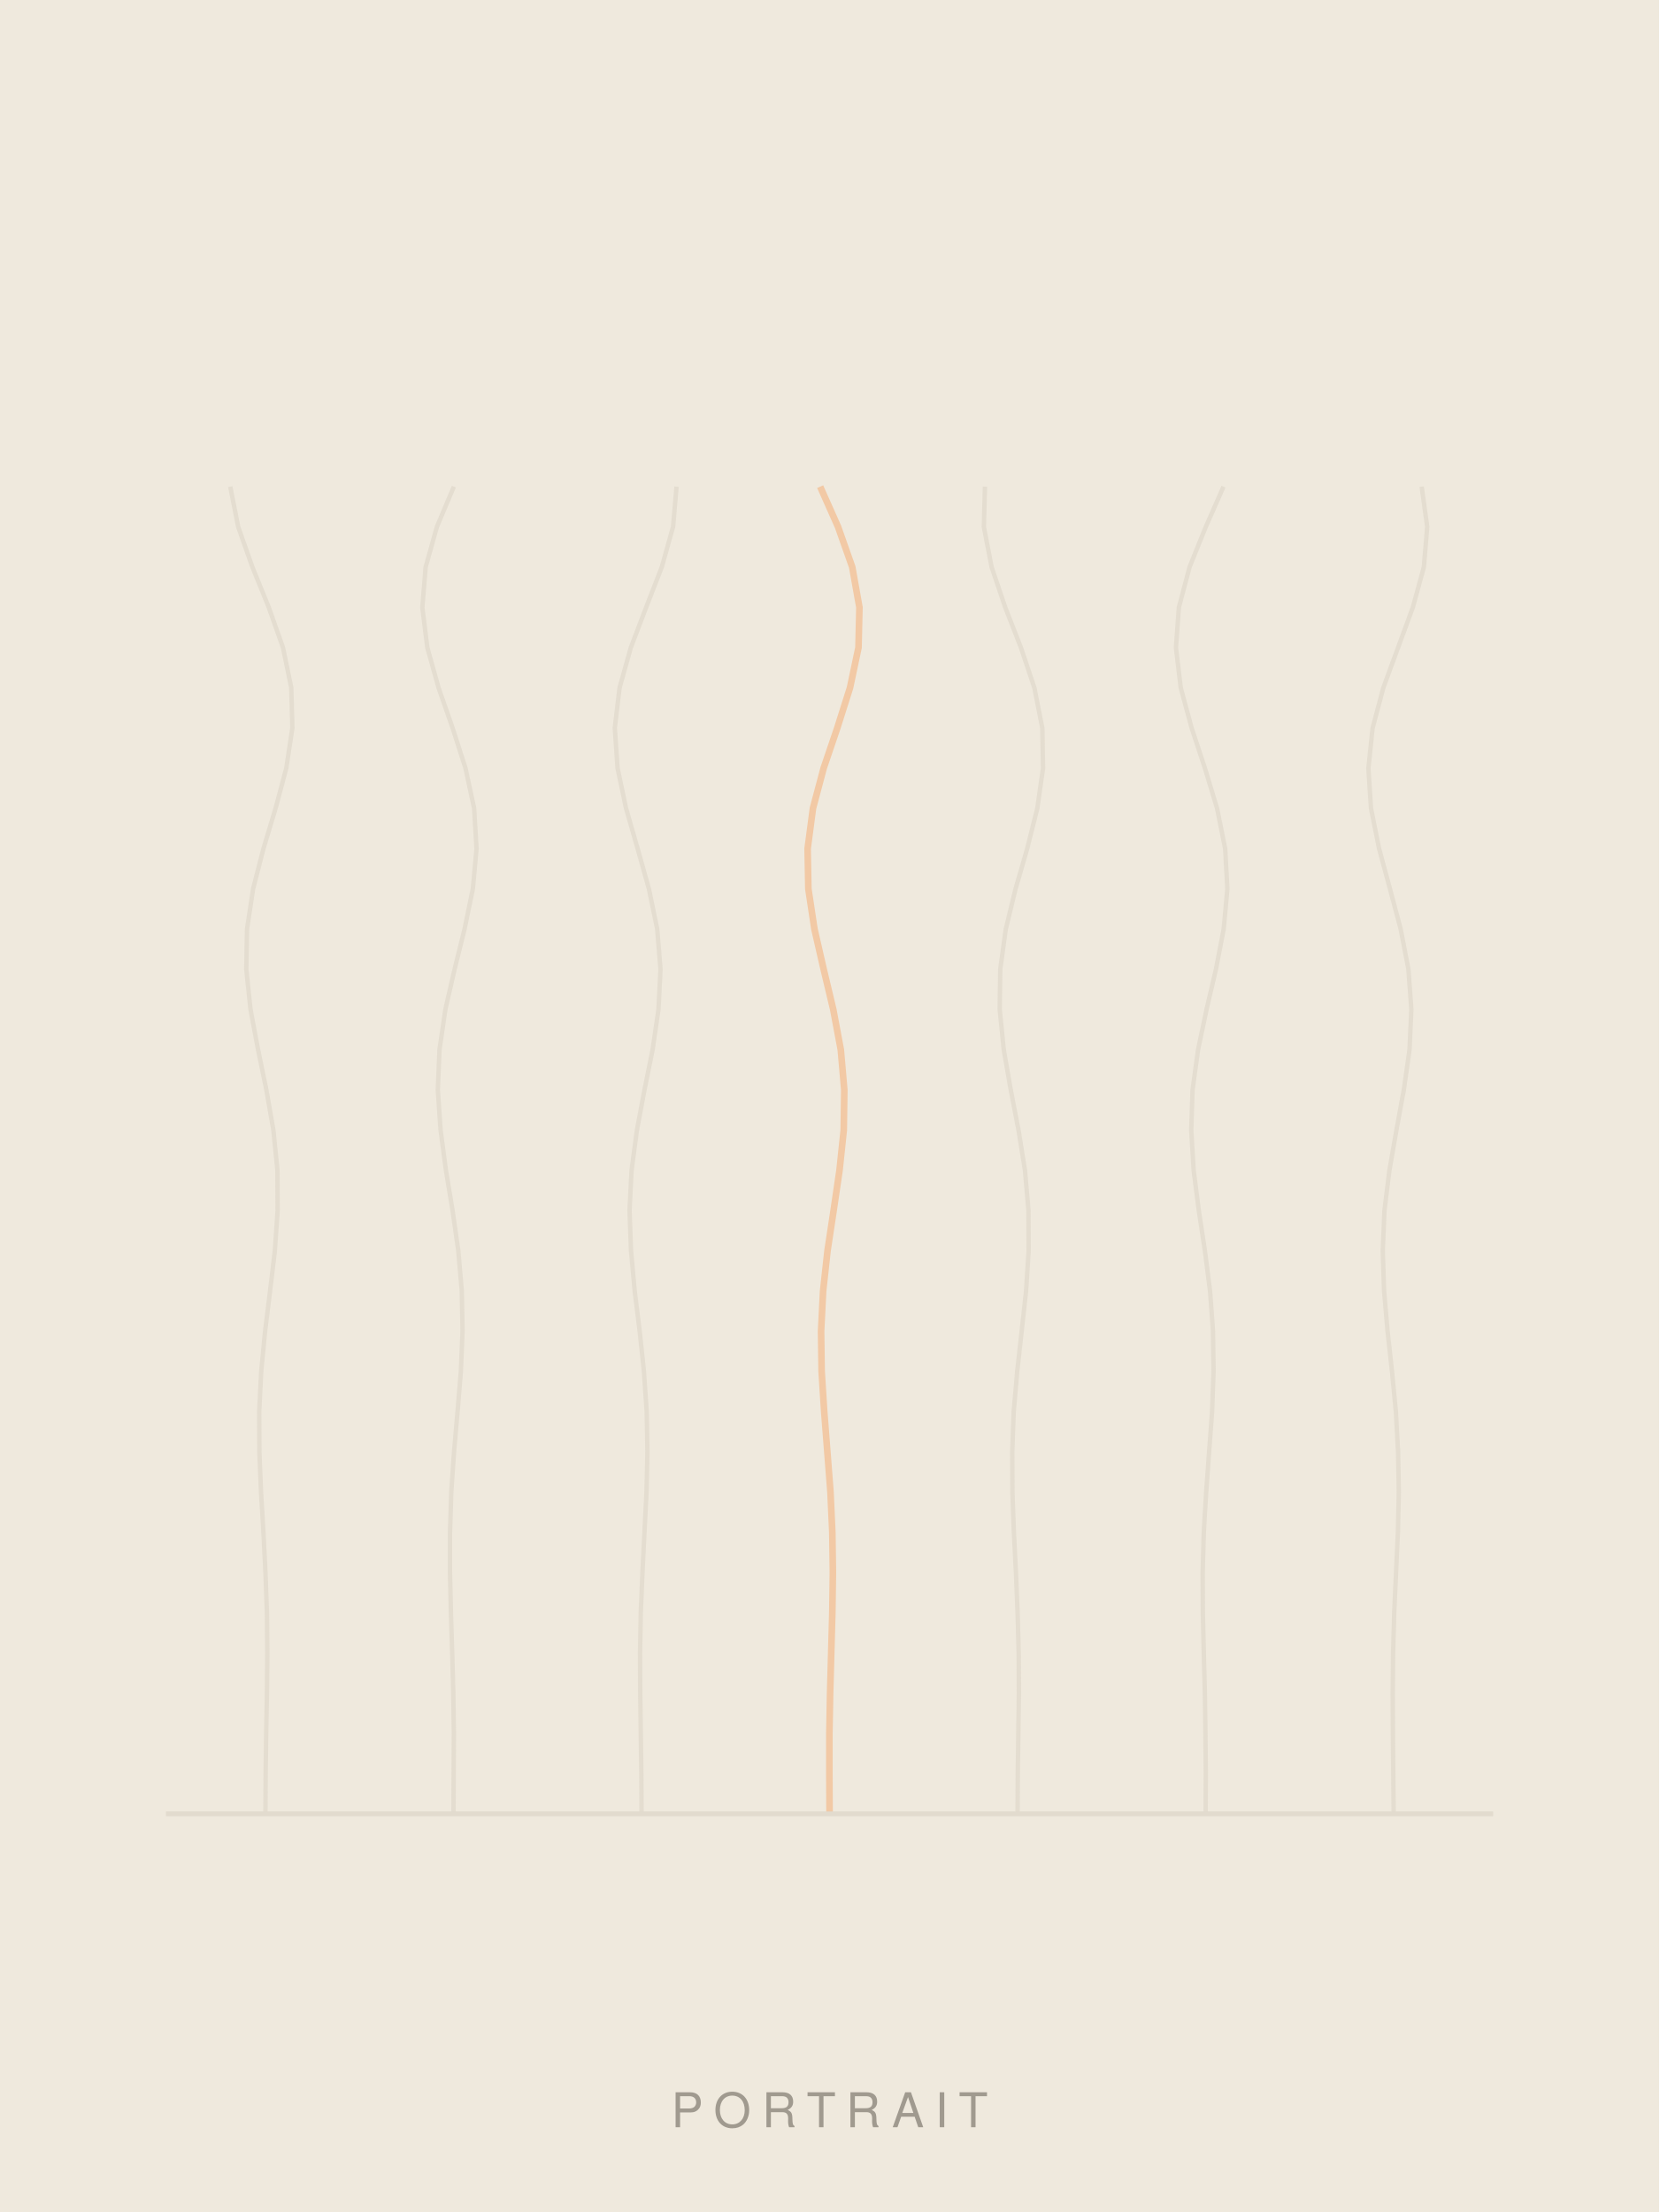
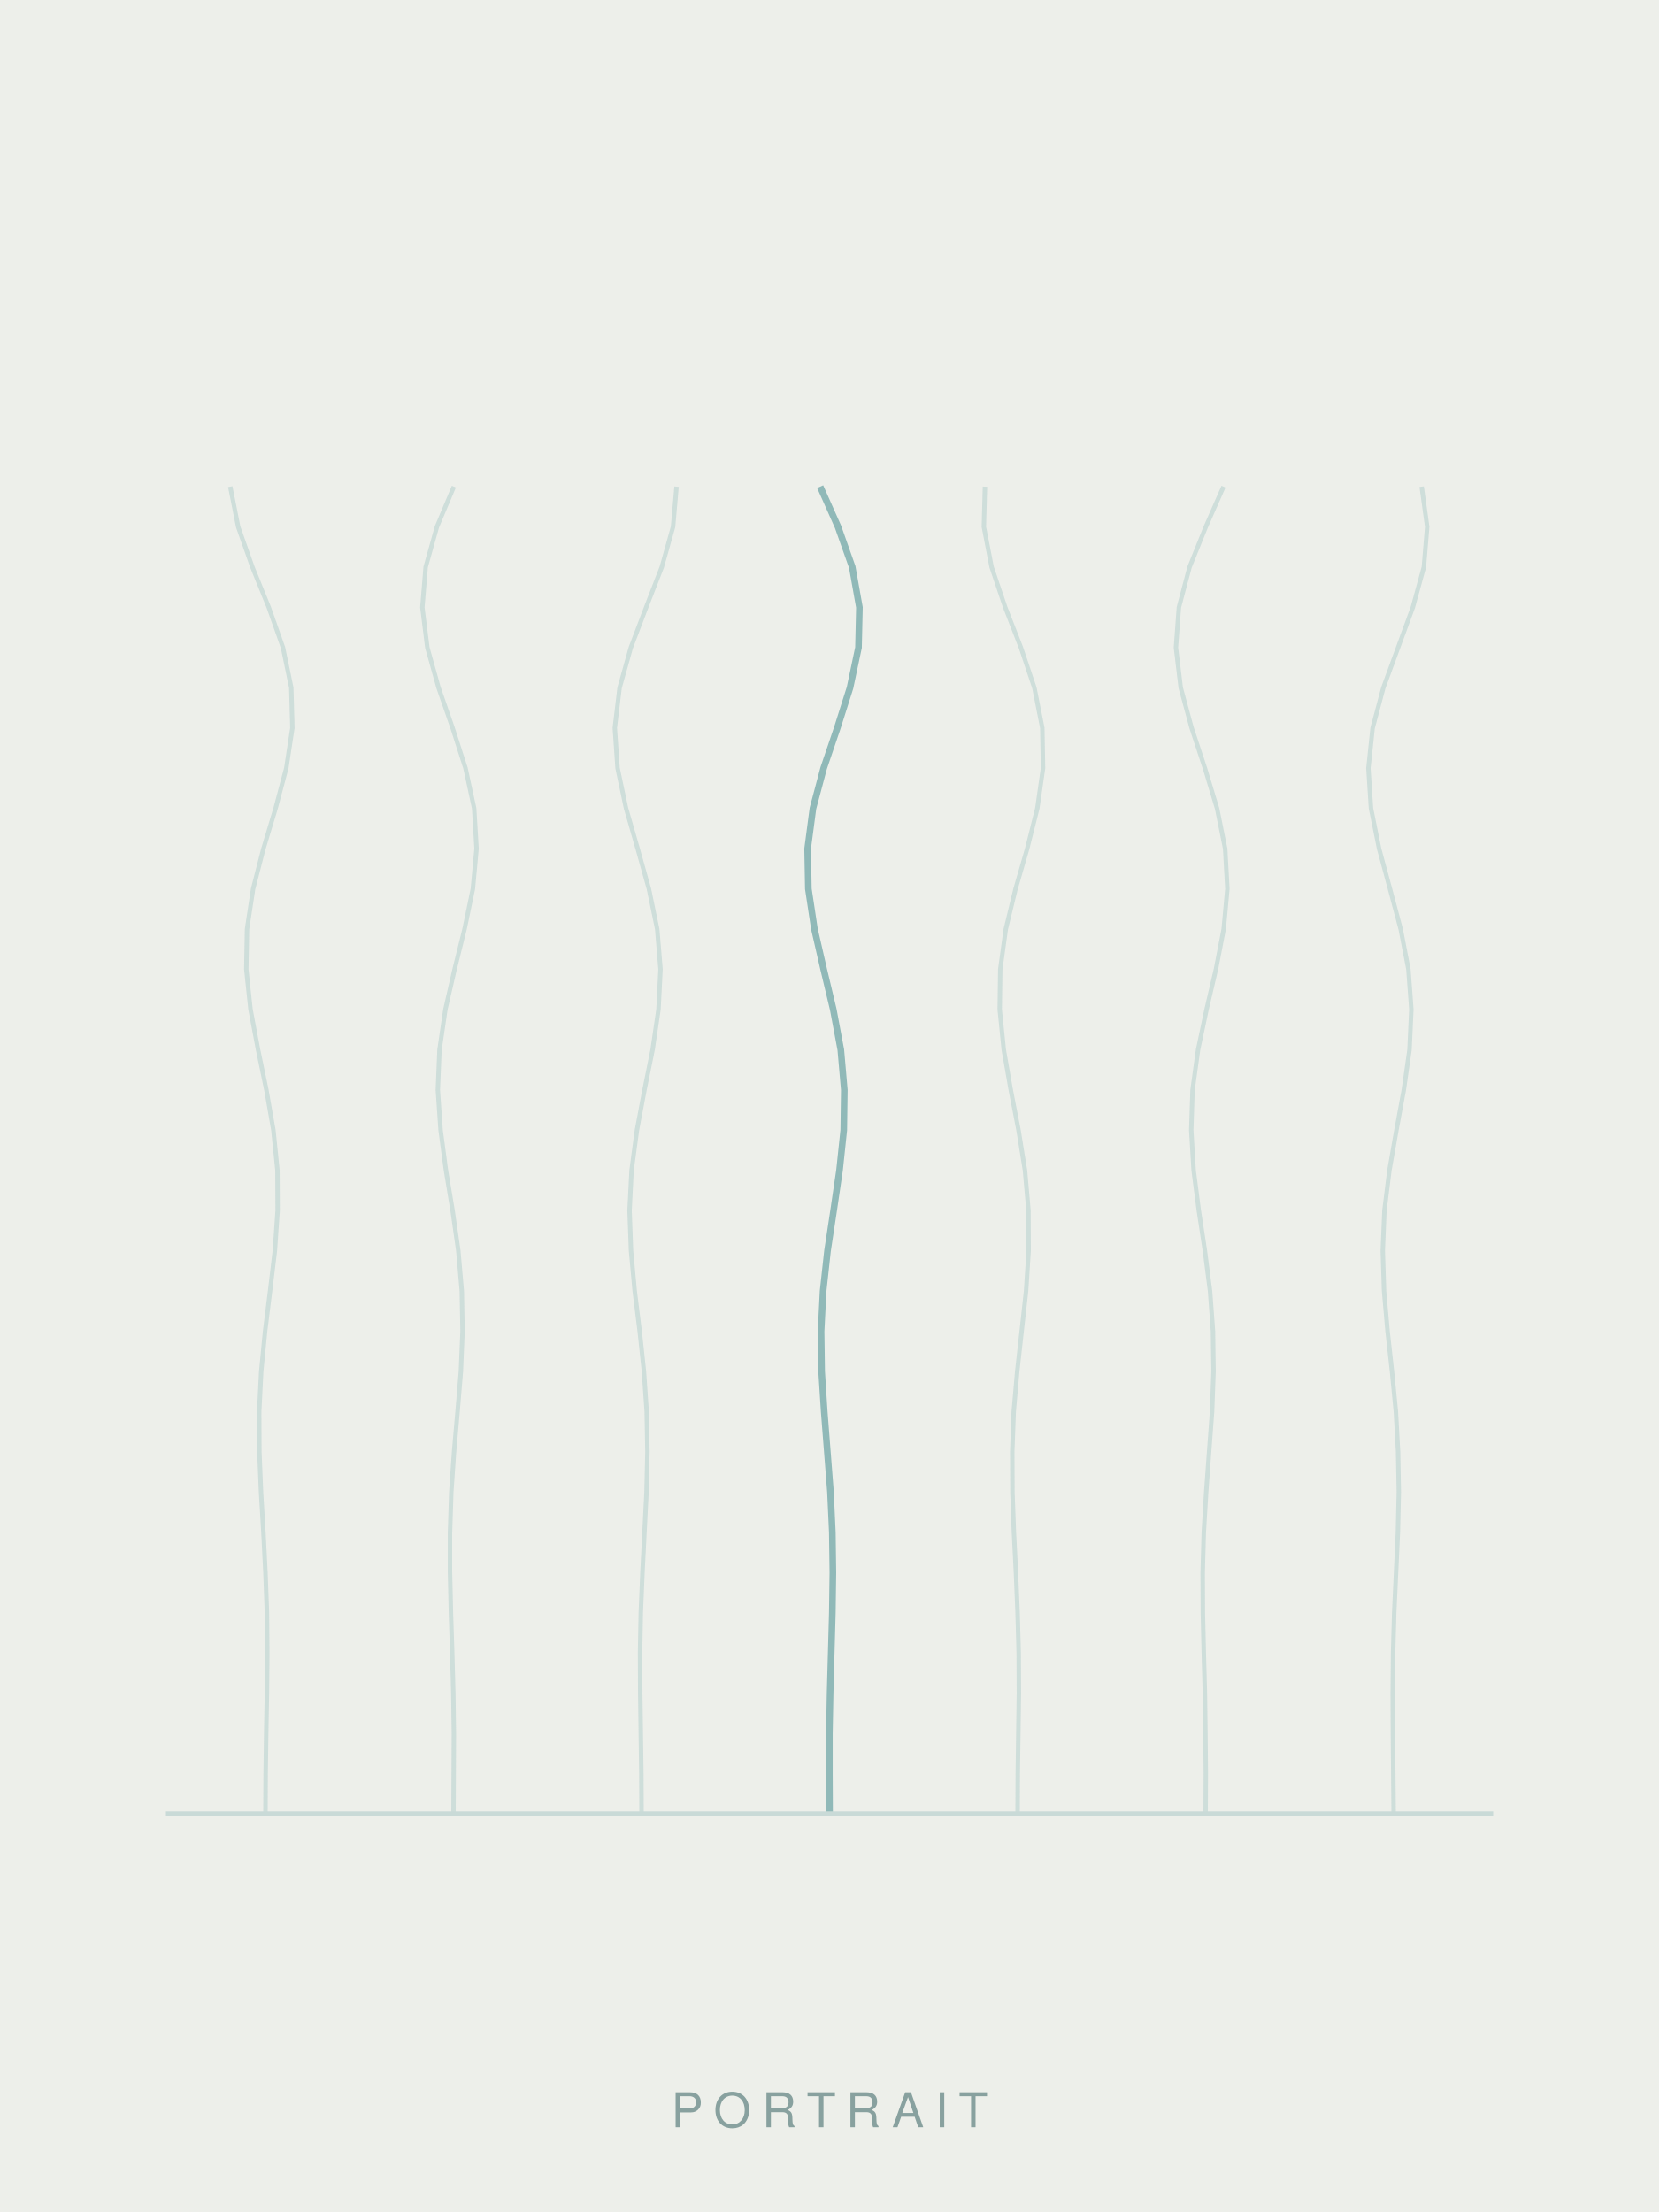
<svg xmlns="http://www.w3.org/2000/svg" viewBox="0 0 900 1200" width="900" height="1200">
-   <rect width="900" height="1200" fill="#EFE9DD" />
-   <polyline points="144.0,984.0 144.1,962.2 144.4,940.4 144.8,918.5 145.0,896.7 144.8,874.9 144.0,853.1 142.9,831.3 141.6,809.5 140.7,787.6 140.6,765.8 141.7,744.0 143.8,722.2 146.5,700.4 149.1,678.5 150.6,656.7 150.5,634.9 148.3,613.1 144.5,591.3 140.0,569.5 135.9,547.6 133.6,525.8 134.0,504.0 137.3,482.2 142.9,460.4 149.5,438.5 155.3,416.7 158.6,394.9 158.0,373.1 153.5,351.3 145.8,329.5 136.9,307.6 129.2,285.8 124.9,264.0" fill="none" stroke="#E2DBCE" stroke-width="2.4" opacity="0.85" />
-   <polyline points="246.0,984.0 246.1,962.2 246.2,940.4 245.9,918.5 245.3,896.7 244.6,874.9 244.1,853.1 244.1,831.3 244.8,809.5 246.3,787.6 248.2,765.8 250.0,744.0 250.9,722.2 250.5,700.4 248.6,678.5 245.5,656.7 241.9,634.9 239.0,613.1 237.5,591.3 238.4,569.5 241.6,547.6 246.6,525.8 252.0,504.0 256.5,482.2 258.5,460.4 257.2,438.5 252.5,416.7 245.5,394.9 237.9,373.1 231.8,351.3 229.1,329.5 230.9,307.6 237.0,285.8 246.2,264.0" fill="none" stroke="#E2DBCE" stroke-width="2.4" opacity="0.85" />
-   <polyline points="348.0,984.0 347.9,962.2 347.6,940.4 347.3,918.5 347.2,896.7 347.6,874.9 348.5,853.1 349.6,831.3 350.7,809.5 351.2,787.6 350.8,765.8 349.3,744.0 347.0,722.2 344.3,700.4 342.3,678.5 341.5,656.7 342.6,634.9 345.5,613.1 349.6,591.3 354.0,569.5 357.2,547.6 358.3,525.8 356.5,504.0 352.0,482.2 345.9,460.4 339.6,438.5 335.0,416.7 333.5,394.9 336.1,373.1 342.2,351.3 350.5,329.5 359.0,307.6 365.1,285.8 367.0,264.0" fill="none" stroke="#E2DBCE" stroke-width="2.4" opacity="0.85" />
-   <polyline points="450.0,984.0 449.9,962.2 449.9,940.4 450.3,918.5 450.9,896.7 451.5,874.9 451.8,853.1 451.5,831.3 450.5,809.5 448.8,787.6 447.1,765.8 445.7,744.0 445.4,722.2 446.5,700.4 448.9,678.5 452.2,656.7 455.4,634.9 457.7,613.1 458.0,591.3 456.1,569.5 452.0,547.6 446.8,525.8 441.8,504.0 438.5,482.2 438.1,460.4 441.0,438.5 446.8,416.7 454.2,394.9 461.1,373.1 465.7,351.3 466.2,329.5 462.3,307.6 454.6,285.8 444.9,264.0" fill="none" stroke="#F2C9A5" stroke-width="3.6" opacity="1" />
-   <polyline points="552.0,984.0 552.1,962.2 552.4,940.4 552.7,918.5 552.6,896.7 552.0,874.9 551.1,853.1 550.0,831.3 549.2,809.5 549.1,787.6 549.9,765.8 551.8,744.0 554.2,722.2 556.6,700.4 558.0,678.5 557.9,656.7 556.0,634.9 552.5,613.1 548.3,591.3 544.5,569.5 542.3,547.6 542.6,525.8 545.6,504.0 550.9,482.2 557.2,460.4 562.7,438.5 565.8,416.7 565.4,394.9 561.1,373.1 553.8,351.3 545.3,329.5 537.9,307.6 533.7,285.8 534.3,264.0" fill="none" stroke="#E2DBCE" stroke-width="2.4" opacity="0.85" />
-   <polyline points="654.0,984.0 654.1,962.2 653.9,940.4 653.6,918.5 653.0,896.7 652.5,874.9 652.4,853.1 653.0,831.3 654.3,809.5 655.9,787.6 657.5,765.8 658.3,744.0 658.0,722.2 656.4,700.4 653.6,678.5 650.3,656.7 647.5,634.9 646.2,613.1 646.9,591.3 649.9,569.5 654.5,547.6 659.6,525.8 663.8,504.0 665.8,482.2 664.6,460.4 660.2,438.5 653.6,416.7 646.4,394.9 640.5,373.1 637.9,351.3 639.5,329.5 645.3,307.6 654.1,285.8 663.7,264.0" fill="none" stroke="#E2DBCE" stroke-width="2.4" opacity="0.85" />
-   <polyline points="756.0,984.0 755.8,962.2 755.6,940.4 755.5,918.5 755.7,896.7 756.3,874.9 757.3,853.1 758.3,831.3 758.8,809.5 758.4,787.6 757.2,765.8 755.1,744.0 752.7,722.2 750.8,700.4 750.1,678.5 751.0,656.7 753.7,634.9 757.5,613.1 761.5,591.3 764.6,569.5 765.6,547.6 764.0,525.8 759.8,504.0 754.0,482.2 748.1,460.4 743.7,438.5 742.3,416.7 744.6,394.9 750.4,373.1 758.4,351.3 766.4,329.5 772.4,307.6 774.2,285.8 771.2,264.0" fill="none" stroke="#E2DBCE" stroke-width="2.4" opacity="0.85" />
-   <line x1="90.0" y1="984" x2="810.0" y2="984" stroke="#E2DBCE" stroke-width="2.6" />
-   <text x="450.0" y="1154" text-anchor="middle" fill="#6B655C" opacity=".6" font-family="Helvetica, Arial, sans-serif" font-size="26" letter-spacing="6">PORTRAIT</text>
+   <rect width="900" height="1200" fill="#EDEFEA" />
+   <polyline points="144.0,984.0 144.1,962.2 144.4,940.4 144.8,918.5 145.0,896.7 144.8,874.9 144.0,853.1 142.9,831.3 141.6,809.5 140.7,787.6 140.6,765.8 141.7,744.0 143.8,722.2 146.5,700.4 149.1,678.5 150.6,656.7 150.5,634.9 148.3,613.1 144.5,591.3 140.0,569.5 135.9,547.6 133.6,525.8 134.0,504.0 137.3,482.2 142.9,460.4 149.5,438.5 155.3,416.7 158.6,394.9 158.0,373.1 153.5,351.3 145.8,329.5 136.9,307.6 129.2,285.8 124.9,264.0" fill="none" stroke="#C9DAD7" stroke-width="2.4" opacity="0.85" />
+   <polyline points="246.0,984.0 246.1,962.2 246.2,940.4 245.9,918.5 245.3,896.7 244.6,874.9 244.1,853.1 244.1,831.3 244.8,809.5 246.3,787.6 248.2,765.8 250.0,744.0 250.9,722.2 250.5,700.4 248.6,678.5 245.5,656.7 241.9,634.9 239.0,613.1 237.5,591.3 238.4,569.5 241.6,547.6 246.6,525.8 252.0,504.0 256.5,482.2 258.5,460.4 257.2,438.5 252.5,416.7 245.5,394.9 237.9,373.1 231.8,351.3 229.1,329.5 230.9,307.6 237.0,285.8 246.2,264.0" fill="none" stroke="#C9DAD7" stroke-width="2.4" opacity="0.85" />
+   <polyline points="348.0,984.0 347.9,962.2 347.6,940.4 347.3,918.5 347.2,896.7 347.6,874.9 348.5,853.1 349.6,831.3 350.7,809.5 351.2,787.6 350.8,765.8 349.3,744.0 347.0,722.2 344.3,700.4 342.3,678.5 341.5,656.7 342.6,634.9 345.5,613.1 349.6,591.3 354.0,569.5 357.2,547.6 358.3,525.8 356.5,504.0 352.0,482.2 345.9,460.4 339.6,438.5 335.0,416.7 333.5,394.9 336.1,373.1 342.2,351.3 350.5,329.5 359.0,307.6 365.1,285.8 367.0,264.0" fill="none" stroke="#C9DAD7" stroke-width="2.4" opacity="0.85" />
+   <polyline points="450.0,984.0 449.9,962.2 449.9,940.4 450.3,918.5 450.9,896.7 451.5,874.9 451.8,853.1 451.5,831.3 450.5,809.5 448.8,787.6 447.1,765.8 445.7,744.0 445.4,722.2 446.5,700.4 448.9,678.5 452.2,656.7 455.4,634.9 457.7,613.1 458.0,591.3 456.1,569.5 452.0,547.6 446.8,525.8 441.8,504.0 438.5,482.2 438.1,460.4 441.0,438.5 446.8,416.7 454.2,394.9 461.1,373.1 465.7,351.3 466.2,329.5 462.3,307.6 454.6,285.8 444.9,264.0" fill="none" stroke="#90B9B8" stroke-width="3.6" opacity="1" />
+   <polyline points="552.0,984.0 552.1,962.2 552.4,940.4 552.7,918.5 552.6,896.7 552.0,874.9 551.1,853.1 550.0,831.3 549.2,809.5 549.1,787.6 549.9,765.8 551.8,744.0 554.2,722.2 556.6,700.4 558.0,678.5 557.9,656.7 556.0,634.9 552.5,613.1 548.3,591.3 544.5,569.5 542.3,547.6 542.6,525.8 545.6,504.0 550.9,482.2 557.2,460.4 562.7,438.5 565.8,416.7 565.4,394.9 561.1,373.1 553.8,351.3 545.3,329.5 537.9,307.6 533.7,285.8 534.3,264.0" fill="none" stroke="#C9DAD7" stroke-width="2.4" opacity="0.85" />
+   <polyline points="654.0,984.0 654.1,962.2 653.9,940.4 653.6,918.5 653.0,896.7 652.5,874.9 652.4,853.1 653.0,831.3 654.3,809.5 655.9,787.6 657.5,765.8 658.3,744.0 658.0,722.2 656.4,700.4 653.6,678.5 650.3,656.7 647.5,634.9 646.2,613.1 646.9,591.3 649.9,569.5 654.5,547.6 659.6,525.8 663.8,504.0 665.8,482.2 664.6,460.4 660.2,438.5 653.6,416.7 646.4,394.9 640.5,373.1 637.9,351.3 639.5,329.5 645.3,307.6 654.1,285.8 663.7,264.0" fill="none" stroke="#C9DAD7" stroke-width="2.4" opacity="0.85" />
+   <polyline points="756.0,984.0 755.8,962.2 755.6,940.4 755.5,918.5 755.7,896.7 756.3,874.9 757.3,853.1 758.3,831.3 758.8,809.5 758.4,787.6 757.2,765.8 755.1,744.0 752.7,722.2 750.8,700.4 750.1,678.5 751.0,656.7 753.7,634.9 757.5,613.1 761.5,591.3 764.6,569.5 765.6,547.6 764.0,525.8 759.8,504.0 754.0,482.2 748.1,460.4 743.7,438.5 742.3,416.7 744.6,394.9 750.4,373.1 758.4,351.3 766.4,329.5 772.4,307.6 774.2,285.8 771.2,264.0" fill="none" stroke="#C9DAD7" stroke-width="2.4" opacity="0.85" />
+   <line x1="90.0" y1="984" x2="810.0" y2="984" stroke="#C9DAD7" stroke-width="2.6" />
+   <text x="450.0" y="1154" text-anchor="middle" fill="#456D6C" opacity=".6" font-family="Helvetica, Arial, sans-serif" font-size="26" letter-spacing="6">PORTRAIT</text>
</svg>
